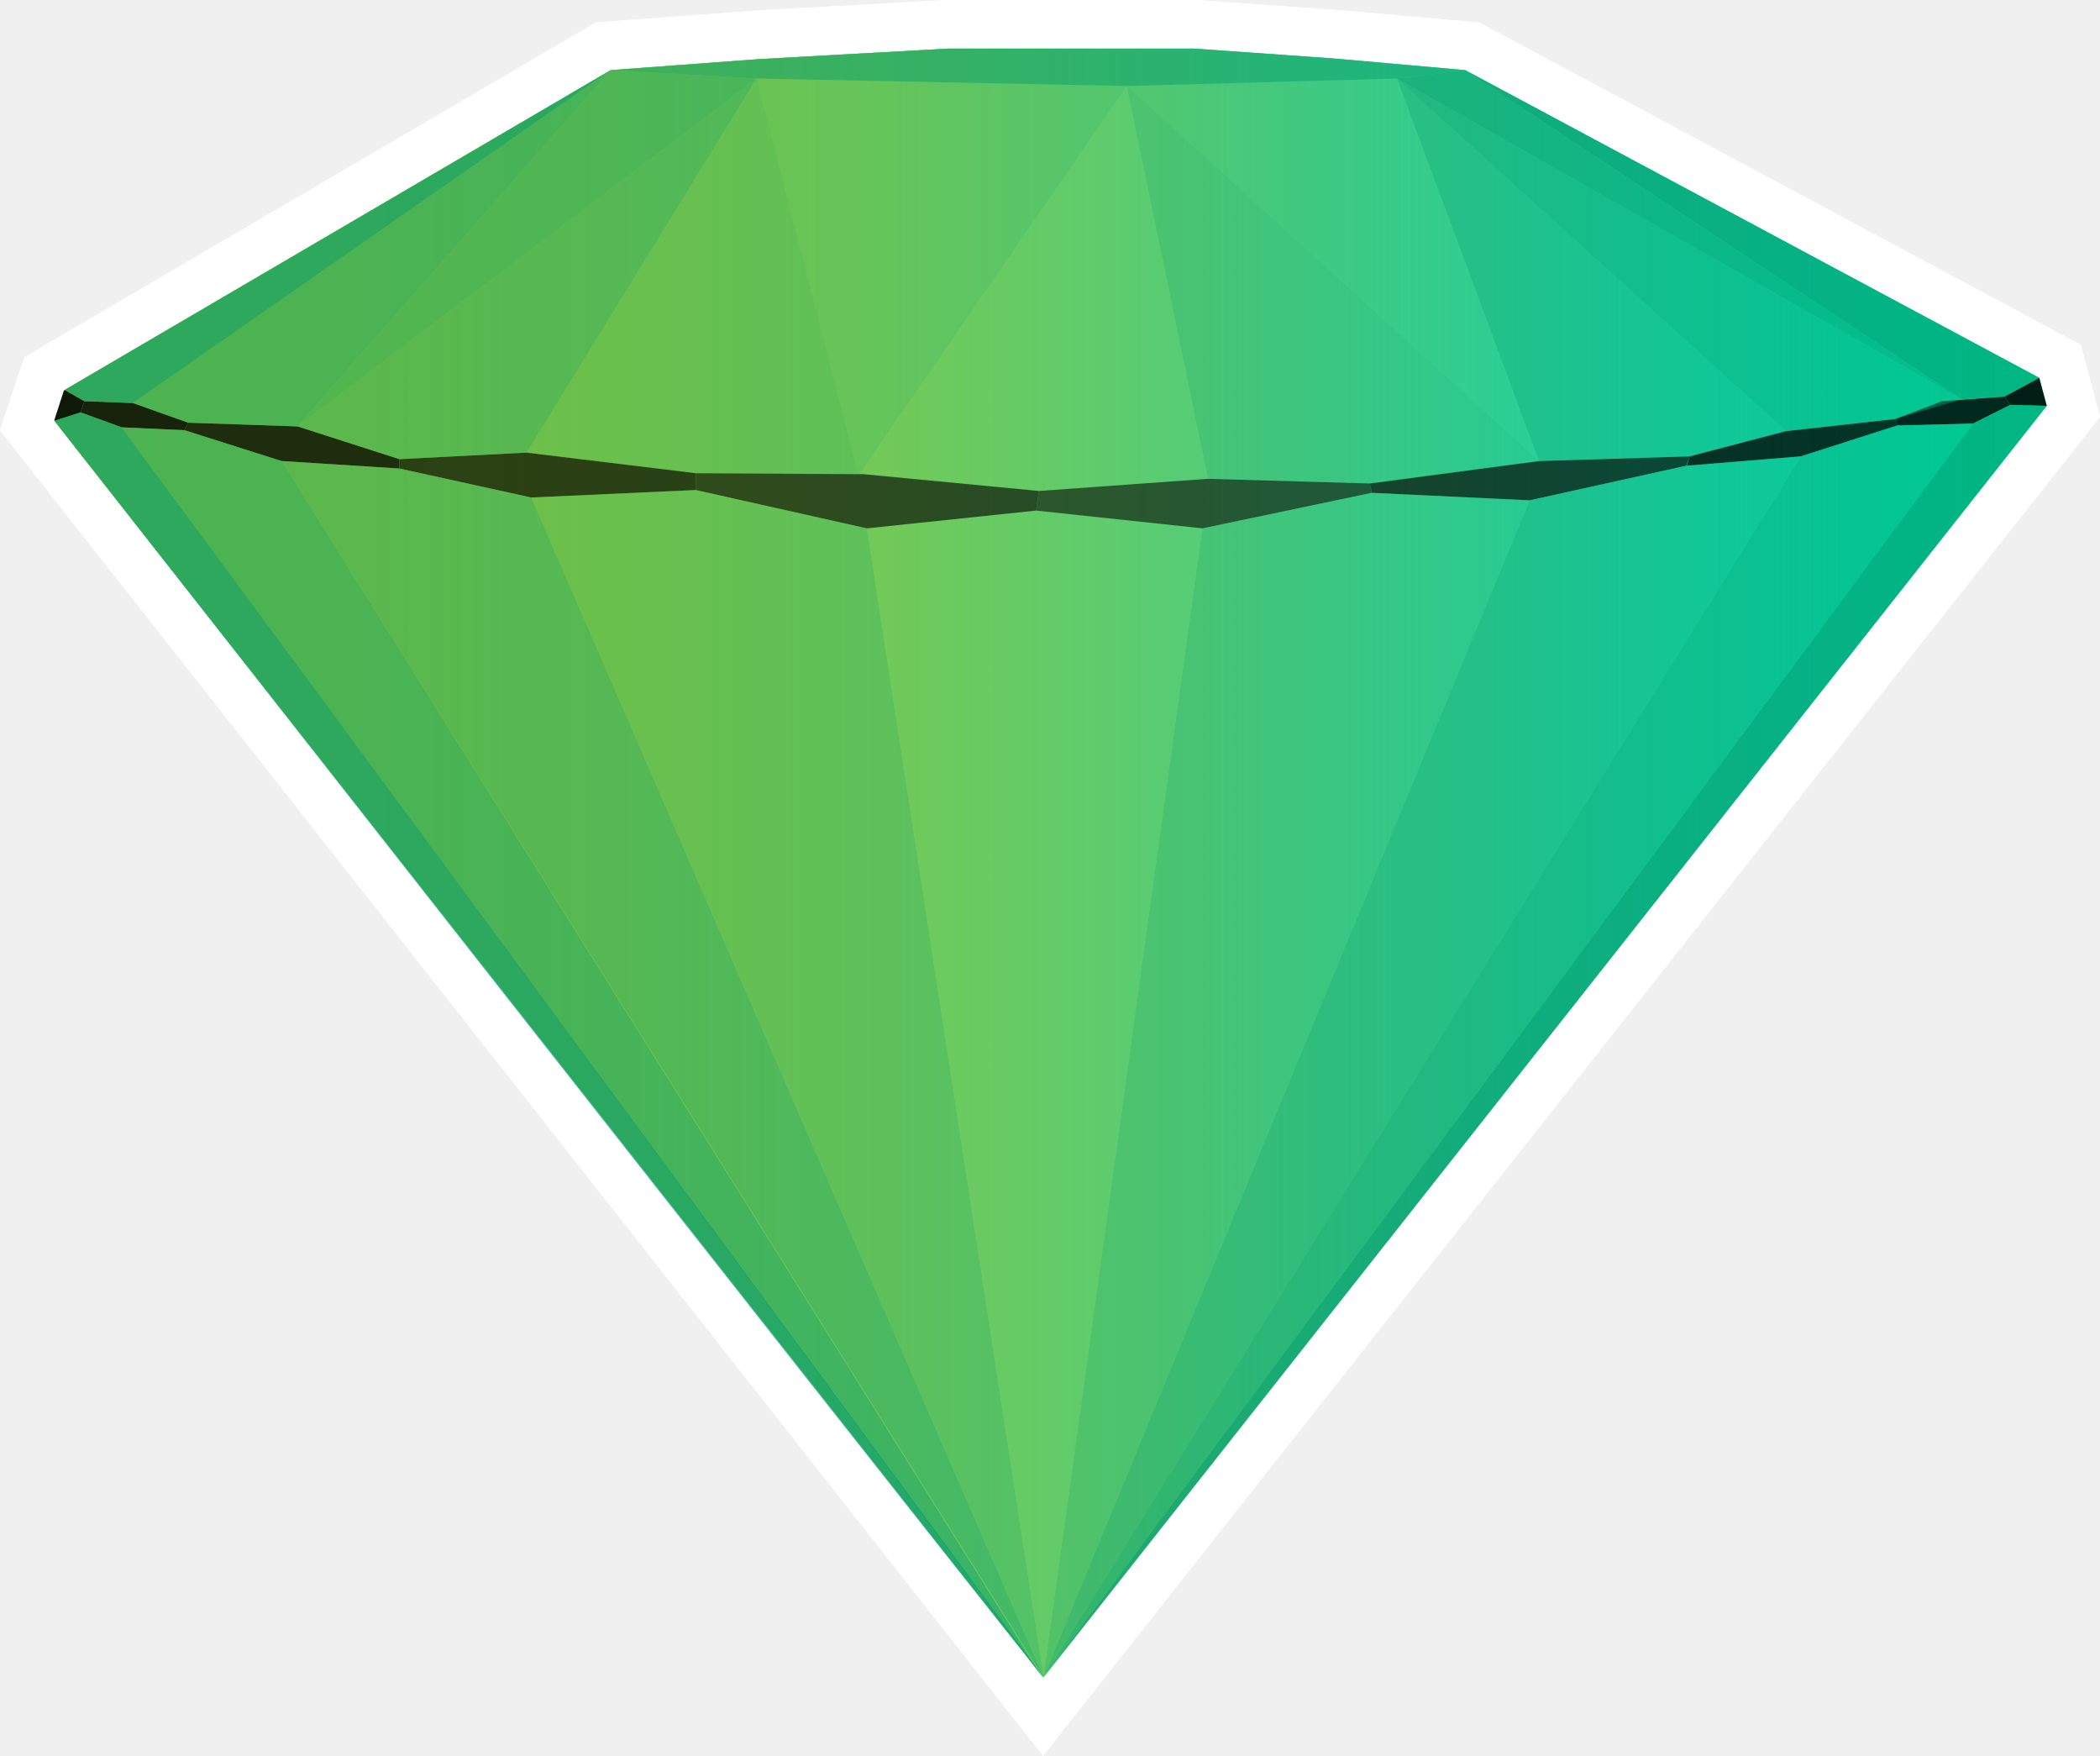
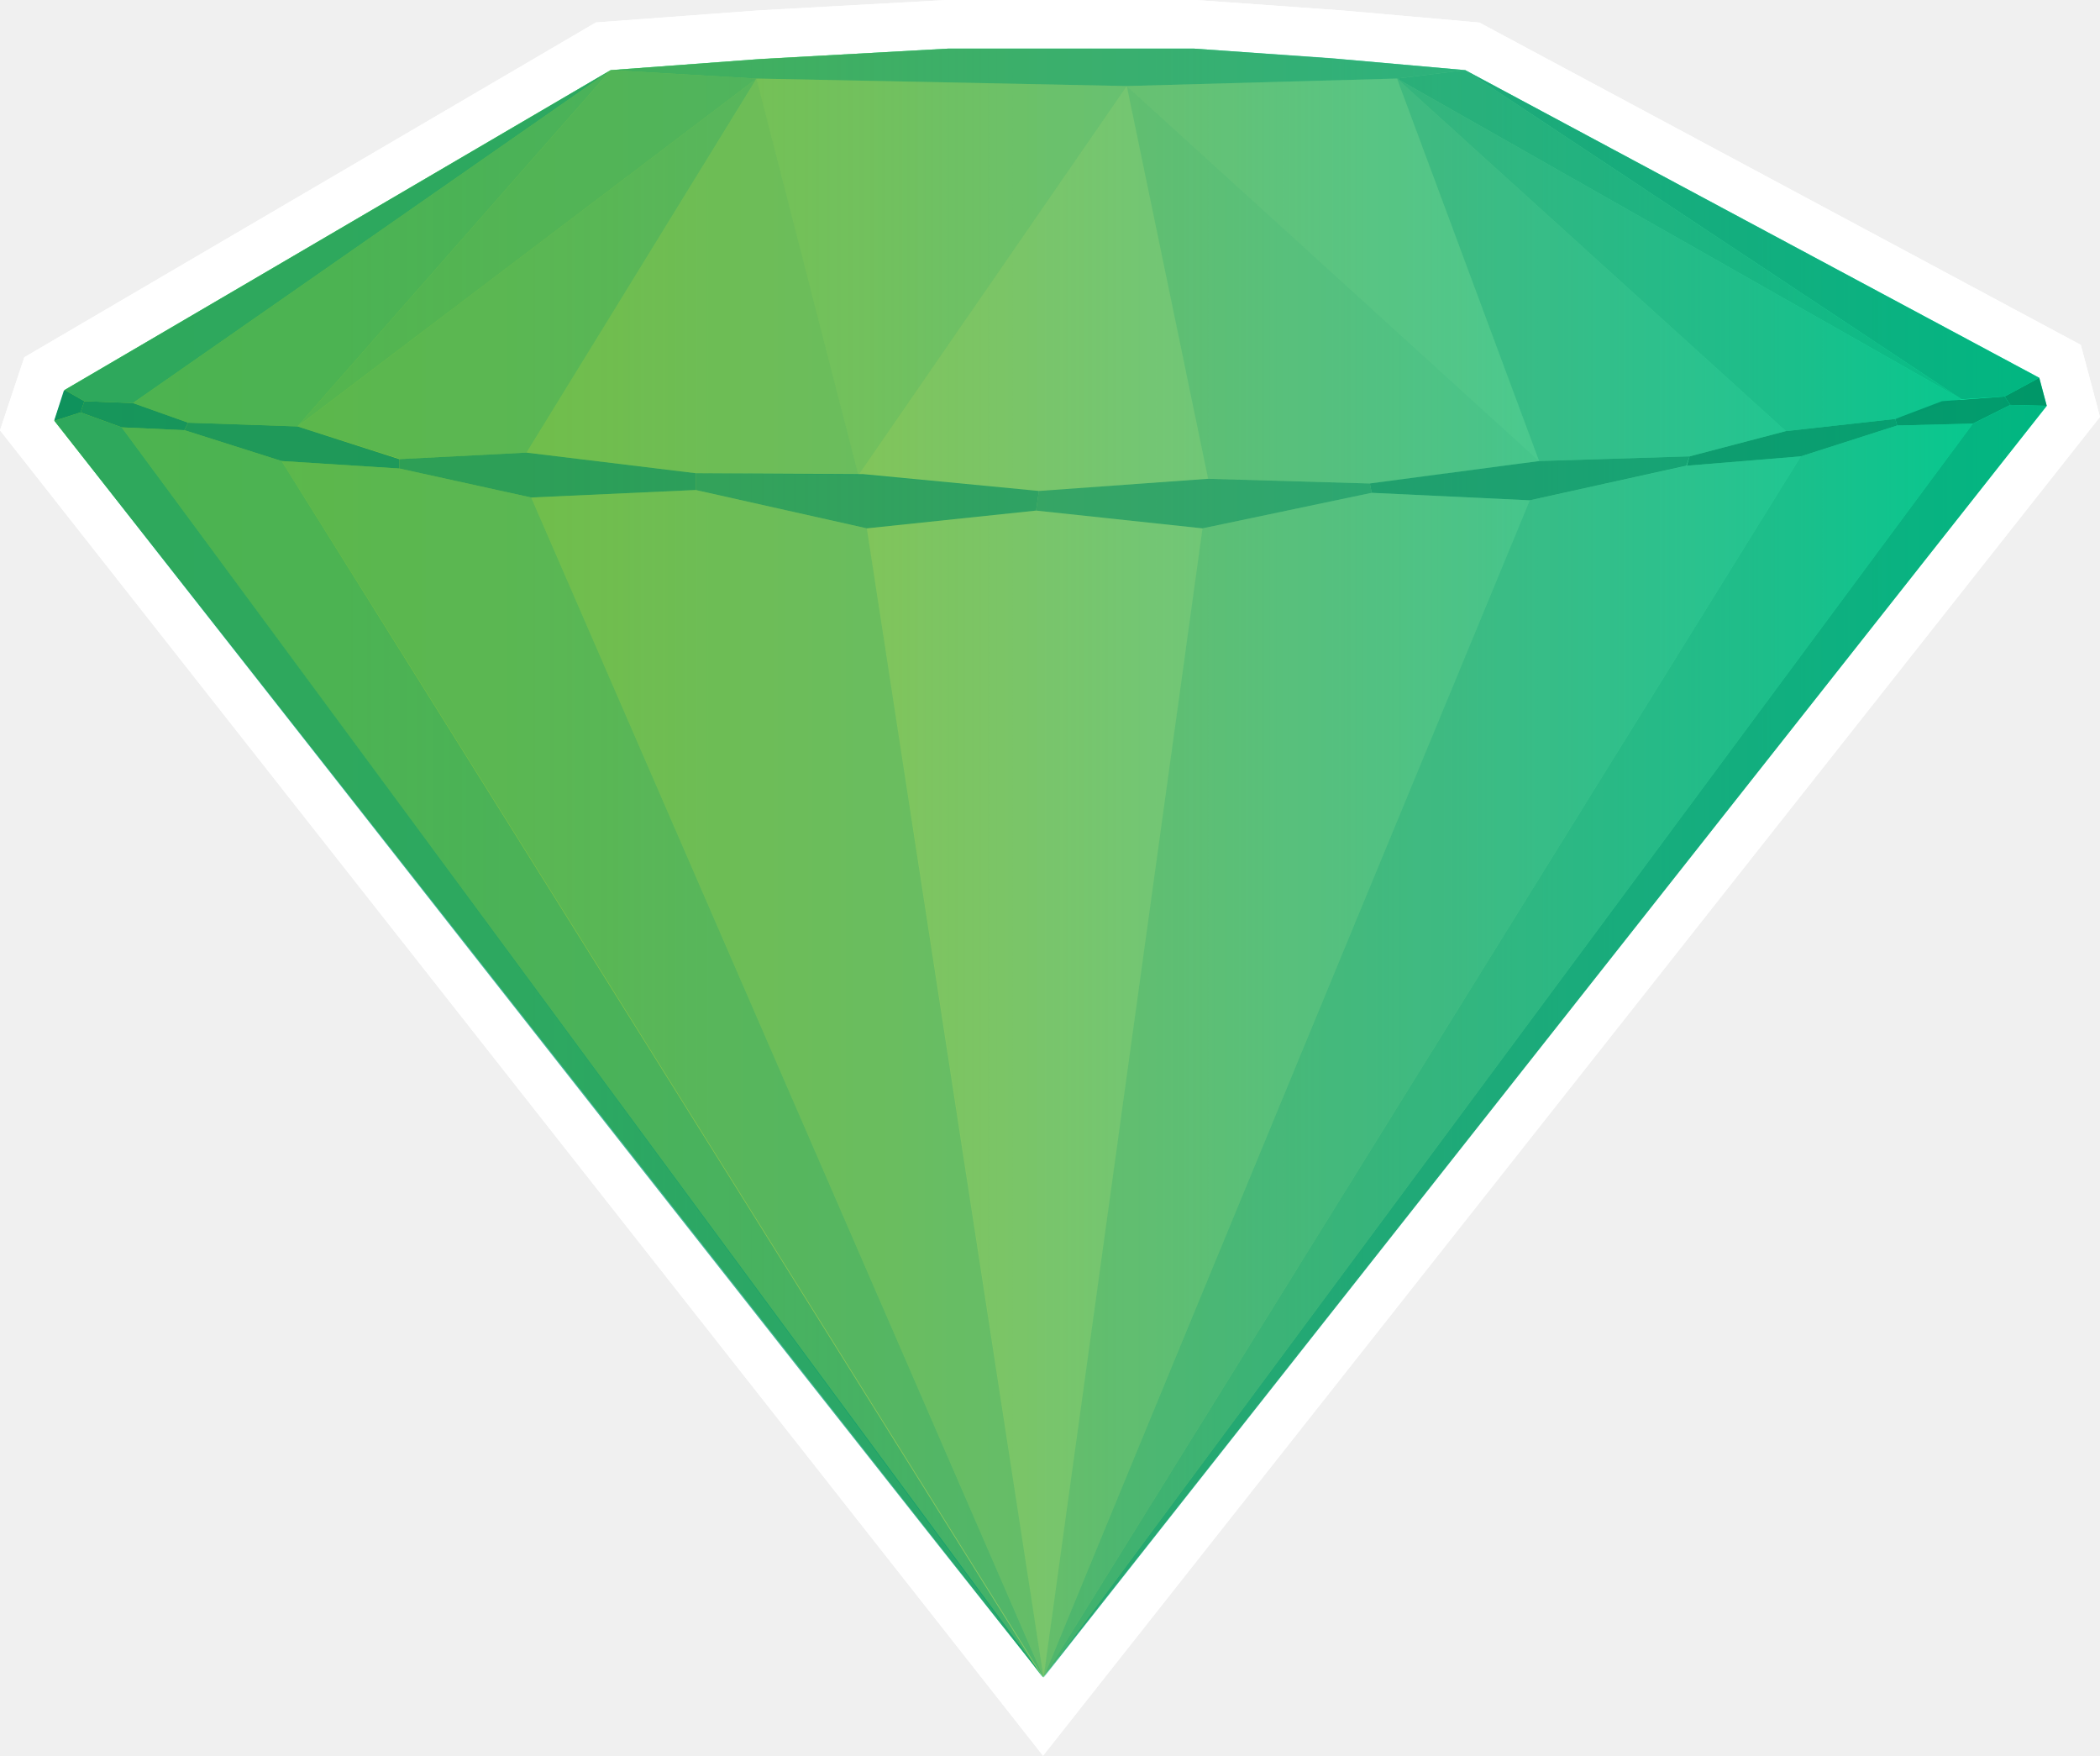
- <svg xmlns="http://www.w3.org/2000/svg" id="Inverse_Green_v2" data-name="Inverse Green v2" viewBox="0 0 2246.151 1877.491">
+ <svg xmlns="http://www.w3.org/2000/svg" id="Inverse_Green" data-name="Inverse Green" viewBox="0 0 2246.151 1877.491">
  <defs>
-     <style>.cls-1{fill:#00ffb0;}.cls-2{fill:#fff;}.cls-3{fill:url(#linear-gradient);}.cls-4,.cls-5,.cls-6,.cls-7,.cls-8,.cls-9{fill:#000503;}.cls-4{opacity:0.65;}.cls-18,.cls-5{opacity:0.6;}.cls-10,.cls-6{opacity:0.7;}.cls-7{opacity:0.8;}.cls-8{opacity:0.85;}.cls-9{opacity:0.9;}.cls-11,.cls-18,.cls-19{fill:#00996d;}.cls-12{opacity:0.5;}.cls-13{opacity:0.4;}.cls-14{opacity:0.25;}.cls-15{opacity:0.1;}.cls-16{opacity:0.45;}.cls-17{opacity:0.2;}.cls-19{opacity:0.56;}</style>
+     <style>.cls-1{fill:#00ffb0;}.cls-2{fill:#fff;}.cls-3{fill:url(#linear-gradient);}.cls-4,.cls-5,.cls-6,.cls-7,.cls-8,.cls-9{fill:#008c61;}.cls-4{opacity:0.65;}.cls-18,.cls-5{opacity:0.6;}.cls-10,.cls-6{opacity:0.7;}.cls-7{opacity:0.8;}.cls-8{opacity:0.85;}.cls-9{opacity:0.9;}.cls-11,.cls-18,.cls-19{fill:#00996d;}.cls-12{opacity:0.5;}.cls-13{opacity:0.4;}.cls-14{opacity:0.25;}.cls-15{opacity:0.1;}.cls-16{opacity:0.45;}.cls-17{opacity:0.2;}.cls-19{opacity:0.56;}</style>
    <linearGradient id="linear-gradient" x1="171" y1="1344.75" x2="2302" y2="1344.75" gradientUnits="userSpaceOnUse">
      <stop offset="0" stop-color="#9acd32" />
-       <stop offset="0.137" stop-color="#97cd36" stop-opacity="0.98" />
-       <stop offset="0.277" stop-color="#8fcd41" stop-opacity="0.92" />
-       <stop offset="0.418" stop-color="#81cd53" stop-opacity="0.821" />
-       <stop offset="0.56" stop-color="#6dcd6d" stop-opacity="0.681" />
-       <stop offset="0.703" stop-color="#54cd8e" stop-opacity="0.501" />
-       <stop offset="0.846" stop-color="#35ceb7" stop-opacity="0.281" />
-       <stop offset="0.987" stop-color="#11cee6" stop-opacity="0.025" />
-       <stop offset="1" stop-color="#0eceeb" stop-opacity="0" />
+       <stop offset="0.137" stop-color="#9ccb34" stop-opacity="0.98" />
+       <stop offset="0.277" stop-color="#a2c63c" stop-opacity="0.92" />
+       <stop offset="0.418" stop-color="#acbe48" stop-opacity="0.821" />
+       <stop offset="0.56" stop-color="#bab359" stop-opacity="0.681" />
+       <stop offset="0.703" stop-color="#cca46f" stop-opacity="0.501" />
+       <stop offset="0.846" stop-color="#e3928a" stop-opacity="0.281" />
+       <stop offset="0.987" stop-color="#fc7da9" stop-opacity="0.025" />
+       <stop offset="1" stop-color="#ff7bac" stop-opacity="0" />
    </linearGradient>
  </defs>
-   <g id="Layer_34_copy_4" data-name="Layer 34 copy 4">
+   <g id="Layer_34" data-name="Layer 34">
    <polygon class="cls-1" points="29.096 455.071 47.619 399.504 645.258 49.517 813.515 37.053 1013.475 26 1278.121 26 1433.262 37.082 1574.781 49.568 2203.41 386.407 2217.672 439.888 1115.661 1835.496 29.096 455.071" />
    <path class="cls-2" d="M1390,474l154,11,136,12q307,164.5,614,329,4,15,8,30-536.75,679.75-1073.5,1359.5Q699.75,1543.75,171,872q5.5-16.5,11-33L766,497l162-12,199-11h263m1.855-52H1125.564l-1.434.079-199,11-.486.027-.485.036-162,12-12.028.891-10.408,6.095-292,171-292,171-16.872,9.88-6.182,18.548-5.5,16.499-5.5,16.501-8.862,26.585,17.333,22.02,528.75,671.75,528.75,671.75,40.795,51.829,40.876-51.766,536.75-679.75,536.75-679.75,16.147-20.449L2352.244,842.6l-4-14.998-4-15.002-5.81-21.786L2318.56,780.165l-371.87-199.26-242.13-129.74-9.384-5.029-10.605-.936-136-12-.432-.038-.433-.031-154-11-1.85-.132Z" transform="translate(-112.8069 -422)" />
    <polygon class="cls-1" points="29.096 455.071 47.619 399.504 645.258 49.517 813.515 37.053 1013.475 26 1278.121 26 1433.262 37.082 1574.781 49.568 2203.41 386.407 2217.672 439.888 1115.661 1835.496 29.096 455.071" />
    <path class="cls-2" d="M1390,474l154,11,136,12q307,164.5,614,329,4,15,8,30-536.75,679.75-1073.5,1359.5Q699.75,1543.75,171,872q5.5-16.5,11-33L766,497l162-12,199-11h263m1.855-52H1125.564l-1.434.079-199,11-.486.027-.485.036-162,12-12.028.891-10.408,6.095-292,171-292,171-16.872,9.88-6.182,18.548-5.5,16.499-5.5,16.501-8.862,26.585,17.333,22.02,528.75,671.75,528.75,671.75,40.795,51.829,40.876-51.766,536.75-679.75,536.75-679.75,16.147-20.449L2352.244,842.6l-4-14.998-4-15.002-5.81-21.786L2318.56,780.165l-371.87-199.26-242.13-129.74-9.384-5.029-10.605-.936-136-12-.432-.038-.433-.031-154-11-1.85-.132Z" transform="translate(-112.8069 -422)" />
  </g>
-   <g id="Layer_34_copy_4-2" data-name="Layer 34 copy 4">
-     <path class="cls-3" d="M2294,826,1680,497l-136-12-154-11H1127L928,485,766,497,182,839l-11,33L1228.5,2215.5Q1765.25,1535.75,2302,856,2298,841,2294,826Z" transform="translate(-112.8069 -422)" />
+   <g id="Layer_34_copy_2" data-name="Layer 34 copy 2">
    <path class="cls-3" d="M2294,826,1680,497l-136-12-154-11H1127L928,485,766,497,182,839l-11,33L1228.5,2215.5Q1765.25,1535.75,2302,856,2298,841,2294,826Z" transform="translate(-112.8069 -422)" />
  </g>
-   <g id="slice_copy_7" data-name="slice copy 7">
+   <g id="slice_copy_5" data-name="slice copy 5">
    <path class="cls-4" d="M1036,929l-179-1v18l183,41,181-19,3-21Z" transform="translate(-112.8069 -422)" />
    <path class="cls-5" d="M1405,934l173,5q1,5,2,10l-181,38-178-19,3-21Z" transform="translate(-112.8069 -422)" />
    <path class="cls-6" d="M857,928v18l-176,8L540,923V913l136-7Z" transform="translate(-112.8069 -422)" />
    <path class="cls-6" d="M1759,915l161-5-3.483,10L1749,957l-169-8q-1-5-2-10Z" transform="translate(-112.8069 -422)" />
    <path class="cls-7" d="M2023,883l117-13q1,3.5,2,7l-103,33-122,10,3-10Z" transform="translate(-112.8069 -422)" />
    <path class="cls-8" d="M2190,851l67-5,6,9-40,20-81,2q-1-3.5-2-7Z" transform="translate(-112.8069 -422)" />
    <path class="cls-7" d="M431,878l109,35v10l-126-8L310,882l4-8Z" transform="translate(-112.8069 -422)" />
    <path class="cls-8" d="M255,853l59,21-4,8-67-3-44-16,4-12Z" transform="translate(-112.8069 -422)" />
    <path class="cls-9" d="M2257,846l6,9,39,1q-4-15-8-30Z" transform="translate(-112.8069 -422)" />
    <path class="cls-9" d="M182,839l-1,1-10,31v1l28-9,4-12Z" transform="translate(-112.8069 -422)" />
  </g>
-   <g id="Yellow_copy_4" data-name="Yellow copy 4">
+   <g id="Yellow_copy_2" data-name="Yellow copy 2">
    <g class="cls-10">
      <path class="cls-11" d="M1680,497l614,329-37,20-46,3Z" transform="translate(-112.8069 -422)" />
    </g>
    <g class="cls-12">
      <path class="cls-11" d="M2023,883l117-13,71-21L1607,506Z" transform="translate(-112.8069 -422)" />
    </g>
    <g class="cls-13">
      <path class="cls-11" d="M2023,883l-103,27-161,5q-76-204.5-152-409Z" transform="translate(-112.8069 -422)" />
    </g>
    <g class="cls-14">
      <path class="cls-11" d="M1318,514l87,420,175,5,179-24Z" transform="translate(-112.8069 -422)" />
    </g>
    <g class="cls-15">
      <path class="cls-11" d="M1318,514q-143.5,208-287,416l193,17,181-13Z" transform="translate(-112.8069 -422)" />
    </g>
    <g class="cls-14">
      <path class="cls-11" d="M922,506,676,906l181,22,174,2Z" transform="translate(-112.8069 -422)" />
    </g>
    <g class="cls-13">
      <path class="cls-11" d="M922,506,676,906l-135,7L431,878Z" transform="translate(-112.8069 -422)" />
    </g>
    <g class="cls-12">
      <path class="cls-11" d="M431,878l-117-4-59-21L766,497Z" transform="translate(-112.8069 -422)" />
    </g>
    <g class="cls-10">
      <path class="cls-11" d="M255,853l-52-2-21-12L766,497Z" transform="translate(-112.8069 -422)" />
    </g>
    <g class="cls-10">
      <path class="cls-11" d="M171,872l28-9,44,16s657.333,891.333,986,1337C1005.634,1937.024,171,872,171,872Z" transform="translate(-112.8069 -422)" />
    </g>
    <g class="cls-12">
      <path class="cls-11" d="M243,879l67,3,104,33,814,1301Z" transform="translate(-112.8069 -422)" />
    </g>
    <g class="cls-13">
      <path class="cls-11" d="M414,915l126,8,141,31q274,631,548,1262Q821.5,1565.5,414,915Z" transform="translate(-112.8069 -422)" />
    </g>
    <g class="cls-14">
      <path class="cls-11" d="M681,954l176-8,183,41,189,1229Q955,1585,681,954Z" transform="translate(-112.8069 -422)" />
    </g>
    <g class="cls-15">
      <path class="cls-11" d="M1040,987l181-19,178,19s-111.333,804-170,1229C1164.333,1791.333,1040,987,1040,987Z" transform="translate(-112.8069 -422)" />
    </g>
    <g class="cls-14">
      <path class="cls-11" d="M1399,987l181-38,169,8s-344,834-520,1259C1287.667,1791,1399,987,1399,987Z" transform="translate(-112.8069 -422)" />
    </g>
    <g class="cls-13">
      <path class="cls-11" d="M1749,957l168-37,122-10L1229,2216Q1489,1586.5,1749,957Z" transform="translate(-112.8069 -422)" />
    </g>
    <g class="cls-12">
      <path class="cls-11" d="M2039,910l103-33,81-2L1229,2216Z" transform="translate(-112.8069 -422)" />
    </g>
    <g class="cls-10">
      <path class="cls-11" d="M2302,856l-39-1-40,20L1229,2216Q1765.5,1536,2302,856Z" transform="translate(-112.8069 -422)" />
    </g>
    <g class="cls-16">
      <path class="cls-11" d="M431,878,766,497l156,9Z" transform="translate(-112.8069 -422)" />
    </g>
    <g class="cls-17">
      <path class="cls-11" d="M922,506l109,424q143.5-208,287-416Z" transform="translate(-112.8069 -422)" />
    </g>
    <g class="cls-17">
      <path class="cls-11" d="M1759,915,1318,514l289-8Q1683,710.5,1759,915Z" transform="translate(-112.8069 -422)" />
    </g>
    <path class="cls-18" d="M1607,506l604,343L1680,497Z" transform="translate(-112.8069 -422)" />
    <polygon class="cls-19" points="1277.193 52 1421.193 62 1567.193 75 1494.193 84 1205.193 92 809.193 84 653.193 75 809.193 63.444 1014.193 52 1277.193 52" />
  </g>
</svg>
